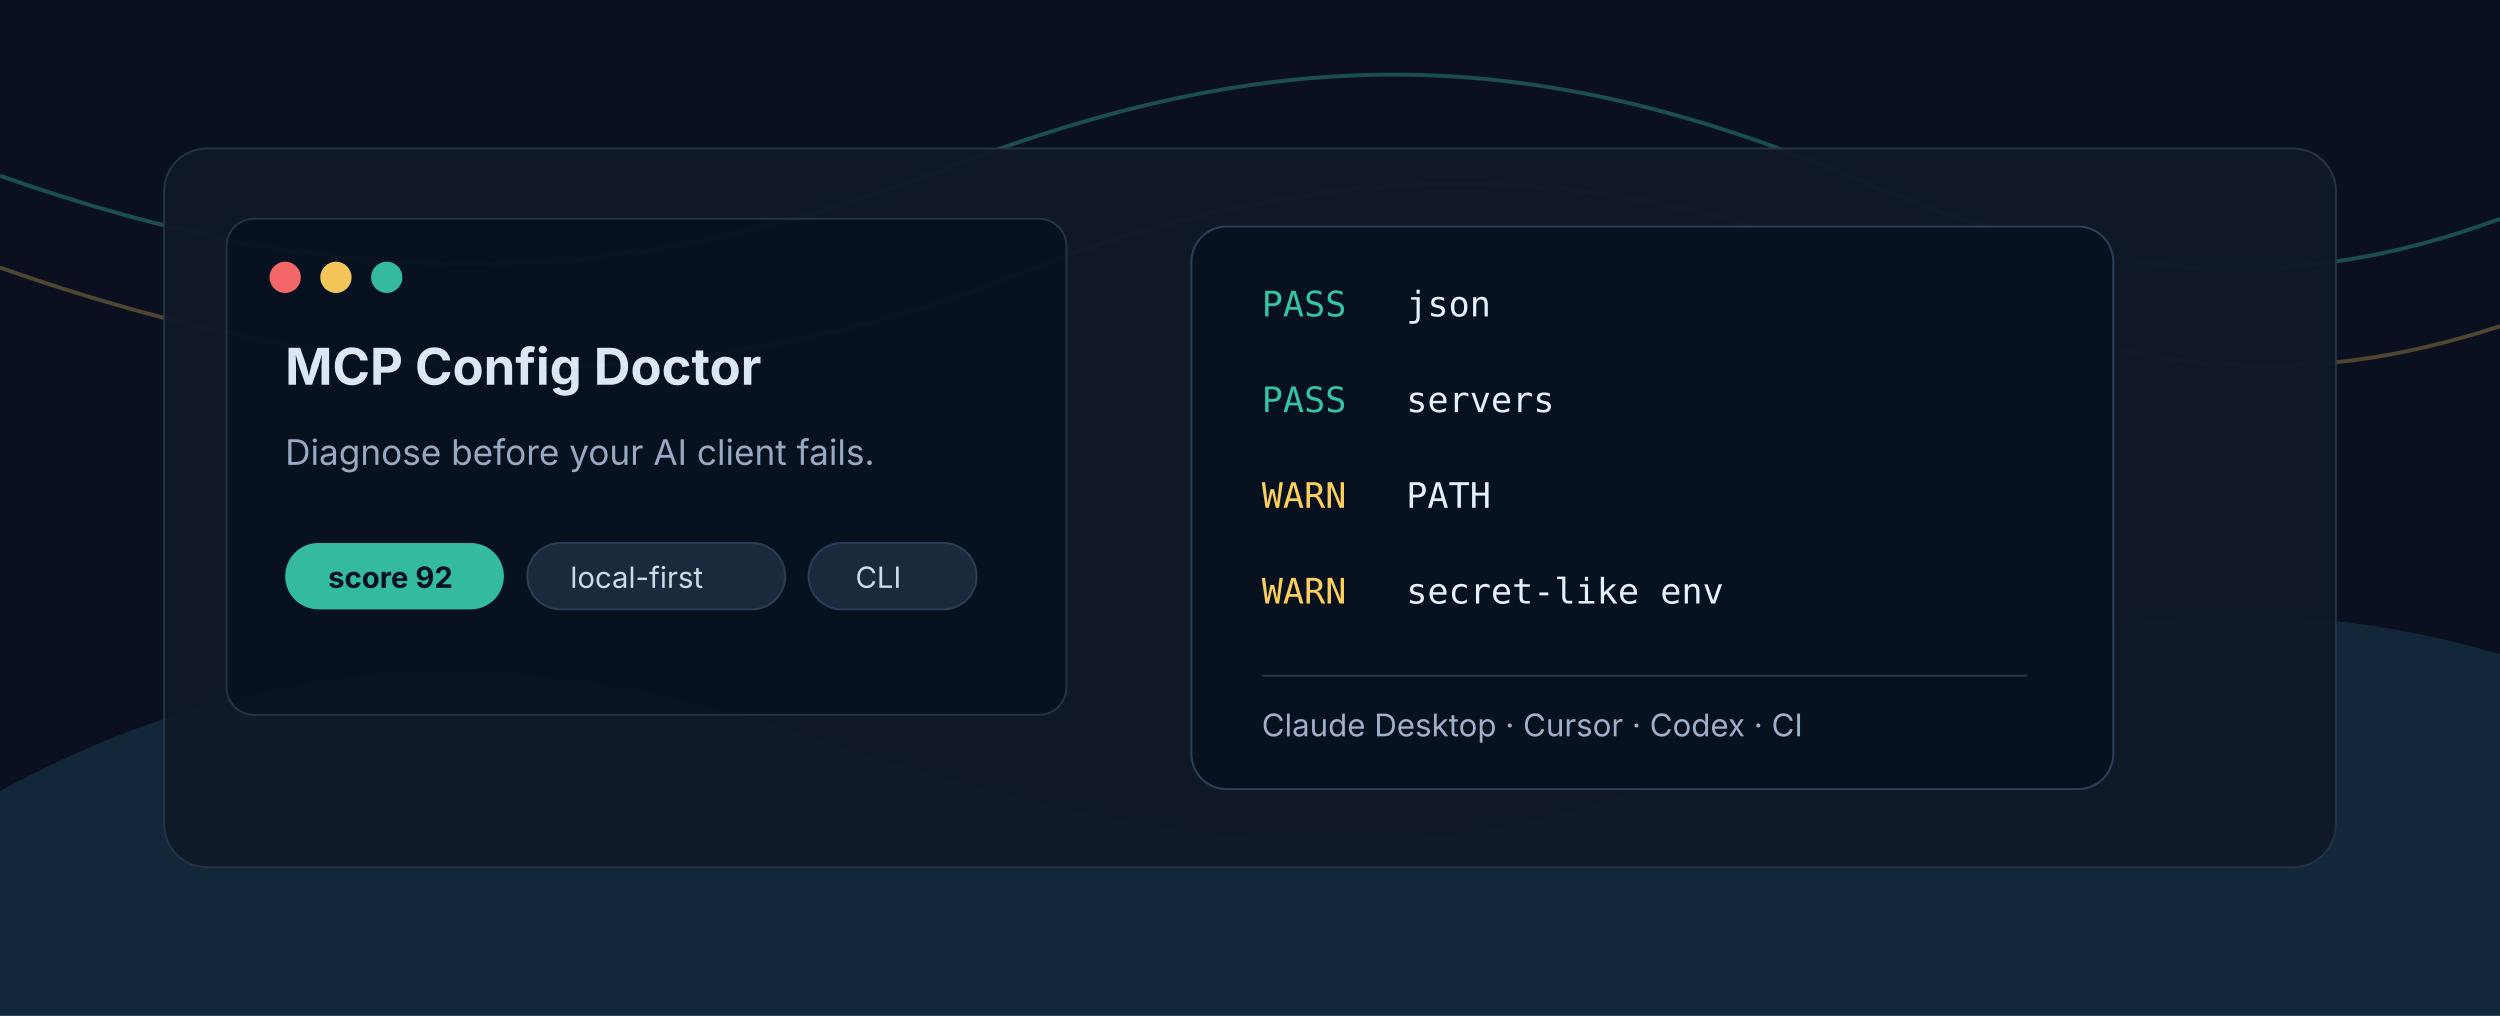
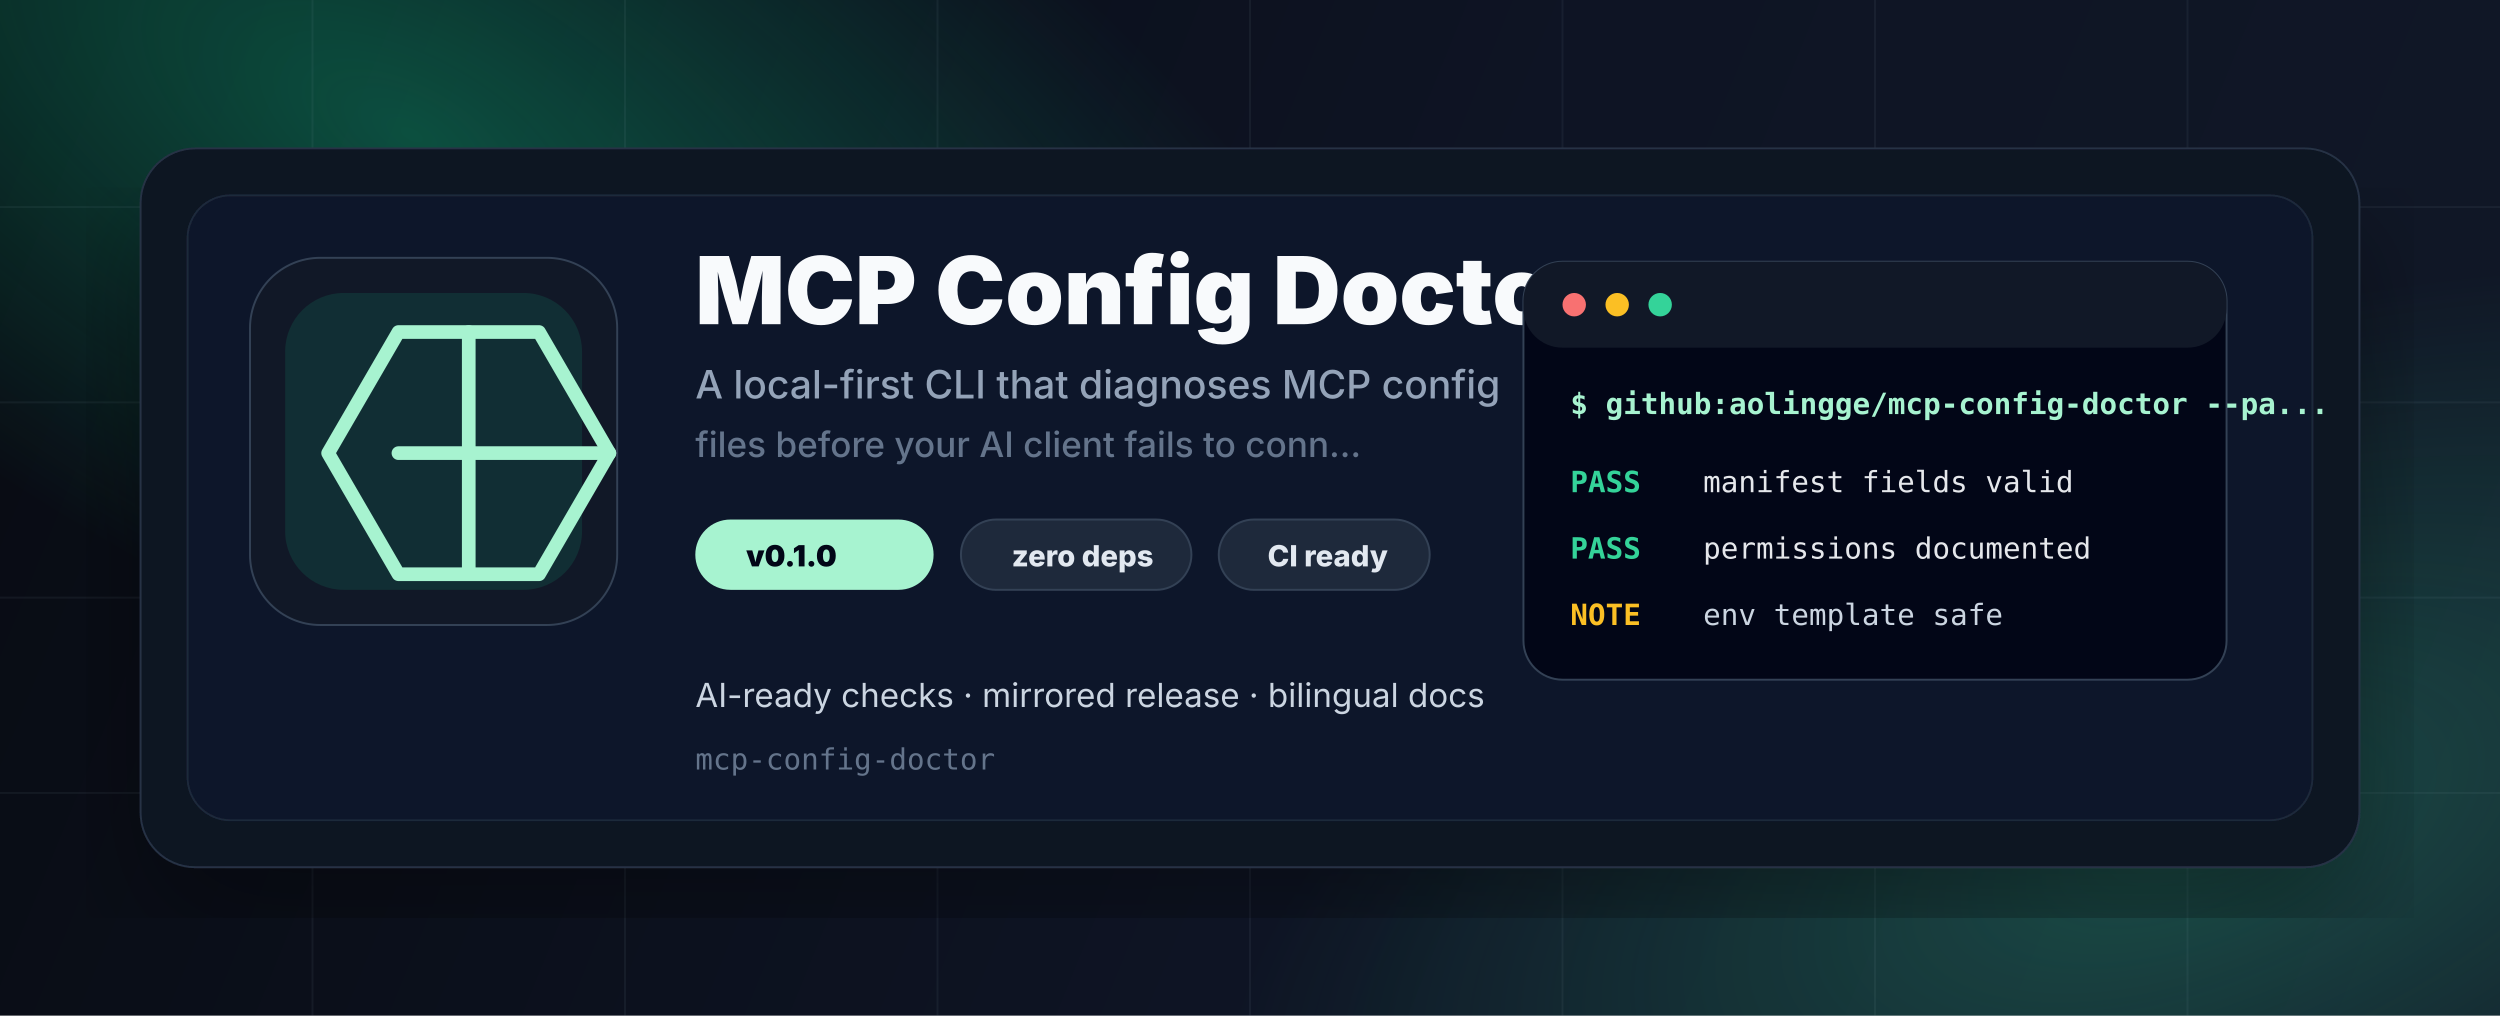
<svg xmlns="http://www.w3.org/2000/svg" width="1280" height="520" viewBox="0 0 1280 520" fill="none">
-   <rect width="1280" height="520" fill="#0B1020" />
-   <path d="M0 405C146 326 276 332 408 375C575 430 724 461 878 388C1013 324 1133 292 1280 335V520H0V405Z" fill="#12283A" />
-   <path d="M0 90C170 150 313 152 485 86C654 21 784 22 949 91C1071 142 1167 154 1280 112" stroke="#36C2A7" stroke-width="2" opacity=".35" />
-   <path d="M0 137C176 199 343 210 525 139C680 79 819 78 974 143C1091 192 1176 201 1280 167" stroke="#FFCF5C" stroke-width="2" opacity=".28" />
-   <g opacity=".95">
-     <rect x="84" y="76" width="1112" height="368" rx="22" fill="#101827" stroke="#263348" />
-     <rect x="116" y="112" width="430" height="254" rx="14" fill="#07111F" stroke="#243449" />
-     <circle cx="146" cy="142" r="8" fill="#FF6B6B" />
-     <circle cx="172" cy="142" r="8" fill="#FFCF5C" />
-     <circle cx="198" cy="142" r="8" fill="#36C2A7" />
-     <text x="146" y="197" fill="#E6F0FF" font-family="Inter,Segoe UI,Arial,sans-serif" font-size="26" font-weight="700">MCP Config Doctor</text>
-     <text x="146" y="238" fill="#9FB0C8" font-family="Inter,Segoe UI,Arial,sans-serif" font-size="18">Diagnose before your AI client fails.</text>
-     <rect x="146" y="278" width="112" height="34" rx="17" fill="#36C2A7" />
-     <text x="168" y="301" fill="#07111F" font-family="Inter,Segoe UI,Arial,sans-serif" font-size="15" font-weight="700">score 92</text>
-     <rect x="270" y="278" width="132" height="34" rx="17" fill="#1B2A3D" stroke="#2D4059" />
-     <text x="292" y="301" fill="#D6E4F0" font-family="Inter,Segoe UI,Arial,sans-serif" font-size="15">local-first</text>
-     <rect x="414" y="278" width="86" height="34" rx="17" fill="#1B2A3D" stroke="#2D4059" />
-     <text x="438" y="301" fill="#D6E4F0" font-family="Inter,Segoe UI,Arial,sans-serif" font-size="15">CLI</text>
+   <defs>
+     <linearGradient id="bg" x1="0" y1="0" x2="1280" y2="520" gradientUnits="userSpaceOnUse">
+       <stop stop-color="#080B12" />
+       <stop offset=".55" stop-color="#0E1424" />
+       <stop offset="1" stop-color="#111827" />
+     </linearGradient>
+     <radialGradient id="glowA" cx="0" cy="0" r="1" gradientUnits="userSpaceOnUse" gradientTransform="translate(210 70) rotate(28) scale(560 260)">
+       <stop stop-color="#10B981" stop-opacity=".38" />
+       <stop offset="1" stop-color="#10B981" stop-opacity="0" />
+     </radialGradient>
+     <radialGradient id="glowB" cx="0" cy="0" r="1" gradientUnits="userSpaceOnUse" gradientTransform="translate(1120 430) rotate(160) scale(520 250)">
+       <stop stop-color="#34D399" stop-opacity=".28" />
+       <stop offset="1" stop-color="#34D399" stop-opacity="0" />
+     </radialGradient>
+     <filter id="shadow" x="44" y="66" width="1192" height="404" filterUnits="userSpaceOnUse" color-interpolation-filters="sRGB">
+       <feDropShadow dx="0" dy="30" stdDeviation="34" flood-color="#000000" flood-opacity=".38" />
+     </filter>
+   </defs>
+   <rect width="1280" height="520" fill="url(#bg)" />
+   <rect width="1280" height="520" fill="url(#glowA)" />
+   <rect width="1280" height="520" fill="url(#glowB)" />
+   <path d="M0 106h1280M0 206h1280M0 306h1280M0 406h1280M160 0v520M320 0v520M480 0v520M640 0v520M800 0v520M960 0v520M1120 0v520" stroke="#94A3B8" stroke-opacity=".08" />
+   <path d="M94 390C256 298 438 286 610 352C782 418 942 396 1186 260" stroke="#A7F3D0" stroke-width="2" stroke-opacity=".22" />
+   <g filter="url(#shadow)">
+     <rect x="72" y="76" width="1136" height="368" rx="28" fill="#0B1220" stroke="#263244" />
+     <rect x="96" y="100" width="1088" height="320" rx="22" fill="#0F172A" stroke="#1E293B" />
  </g>
-   <g>
-     <rect x="610" y="116" width="472" height="288" rx="18" fill="#07111F" stroke="#2D4059" />
-     <text x="646" y="162" fill="#36C2A7" font-family="JetBrains Mono,Consolas,monospace" font-size="18">PASS</text>
-     <text x="720" y="162" fill="#E6F0FF" font-family="JetBrains Mono,Consolas,monospace" font-size="18">json</text>
-     <text x="646" y="211" fill="#36C2A7" font-family="JetBrains Mono,Consolas,monospace" font-size="18">PASS</text>
-     <text x="720" y="211" fill="#E6F0FF" font-family="JetBrains Mono,Consolas,monospace" font-size="18">servers</text>
-     <text x="646" y="260" fill="#FFCF5C" font-family="JetBrains Mono,Consolas,monospace" font-size="18">WARN</text>
-     <text x="720" y="260" fill="#E6F0FF" font-family="JetBrains Mono,Consolas,monospace" font-size="18">PATH</text>
-     <text x="646" y="309" fill="#FFCF5C" font-family="JetBrains Mono,Consolas,monospace" font-size="18">WARN</text>
-     <text x="720" y="309" fill="#E6F0FF" font-family="JetBrains Mono,Consolas,monospace" font-size="18">secret-like env</text>
-     <line x1="646" y1="346" x2="1038" y2="346" stroke="#263348" />
-     <text x="646" y="377" fill="#9FB0C8" font-family="Inter,Segoe UI,Arial,sans-serif" font-size="16">Claude Desktop · Cursor · Codex · CI</text>
+   <g transform="translate(128 132)">
+     <rect width="188" height="188" rx="36" fill="#111827" stroke="#334155" />
+     <rect x="18" y="18" width="152" height="152" rx="30" fill="#10B981" opacity=".14" />
+     <path d="M76 38h72l36 62-36 62H76l-36-62 36-62Z" stroke="#A7F3D0" stroke-width="7" stroke-linecap="round" stroke-linejoin="round" />
+     <path d="M76 100h108M112 38v124" stroke="#A7F3D0" stroke-width="7" stroke-linecap="round" stroke-linejoin="round" />
+   </g>
+   <g transform="translate(356 128)">
+     <text x="0" y="38" fill="#F8FAFC" font-family="Inter,Segoe UI,Arial,sans-serif" font-size="48" font-weight="850">MCP Config Doctor</text>
+     <text x="0" y="76" fill="#94A3B8" font-family="Inter,Segoe UI,Arial,sans-serif" font-size="20" font-weight="500">A local-first CLI that diagnoses MCP config</text>
+     <text x="0" y="106" fill="#64748B" font-family="Inter,Segoe UI,Arial,sans-serif" font-size="18" font-weight="500">files before your AI client fails to conn...</text>
+     <g transform="translate(0 138)">
+       <rect width="122" height="36" rx="18" fill="#A7F3D0" />
+       <text x="26" y="24" fill="#020617" font-family="Inter,Segoe UI,Arial,sans-serif" font-size="15" font-weight="850">v0.1.0</text>
+       <rect x="136" width="118" height="36" rx="18" fill="#1E293B" stroke="#334155" />
+       <text x="162" y="24" fill="#E2E8F0" font-family="Inter,Segoe UI,Arial,sans-serif" font-size="15" font-weight="760">zero deps</text>
+       <rect x="268" width="108" height="36" rx="18" fill="#1E293B" stroke="#334155" />
+       <text x="293" y="24" fill="#E2E8F0" font-family="Inter,Segoe UI,Arial,sans-serif" font-size="15" font-weight="760">CI ready</text>
+     </g>
+     <text x="0" y="234" fill="#CBD5E1" font-family="Inter,Segoe UI,Arial,sans-serif" font-size="17">AI-ready checks · mirrored release · bilingual docs</text>
+     <text x="0" y="266" fill="#64748B" font-family="JetBrains Mono,Consolas,monospace" font-size="15">mcp-config-doctor</text>
+   </g>
+   <g transform="translate(780 134)">
+     <rect width="360" height="214" rx="20" fill="#020617" stroke="#334155" />
+     <rect x="0" y="0" width="360" height="44" rx="20" fill="#111827" />
+     <circle cx="26" cy="22" r="6" fill="#F87171" />
+     <circle cx="48" cy="22" r="6" fill="#FBBF24" />
+     <circle cx="70" cy="22" r="6" fill="#34D399" />
+     <text x="24" y="78" fill="#A7F3D0" font-family="JetBrains Mono,Consolas,monospace" font-size="15" font-weight="700">$ github:aolingge/mcp-config-doctor --pa...</text>
+     <text x="24" y="118" fill="#34D399" font-family="JetBrains Mono,Consolas,monospace" font-size="15" font-weight="700">PASS</text>
+     <text x="92" y="118" fill="#E5E7EB" font-family="JetBrains Mono,Consolas,monospace" font-size="15">manifest fields valid</text>
+     <text x="24" y="152" fill="#34D399" font-family="JetBrains Mono,Consolas,monospace" font-size="15" font-weight="700">PASS</text>
+     <text x="92" y="152" fill="#E5E7EB" font-family="JetBrains Mono,Consolas,monospace" font-size="15">permissions documented</text>
+     <text x="24" y="186" fill="#FBBF24" font-family="JetBrains Mono,Consolas,monospace" font-size="15" font-weight="700">NOTE</text>
+     <text x="92" y="186" fill="#CBD5E1" font-family="JetBrains Mono,Consolas,monospace" font-size="15">env template safe</text>
  </g>
</svg>
